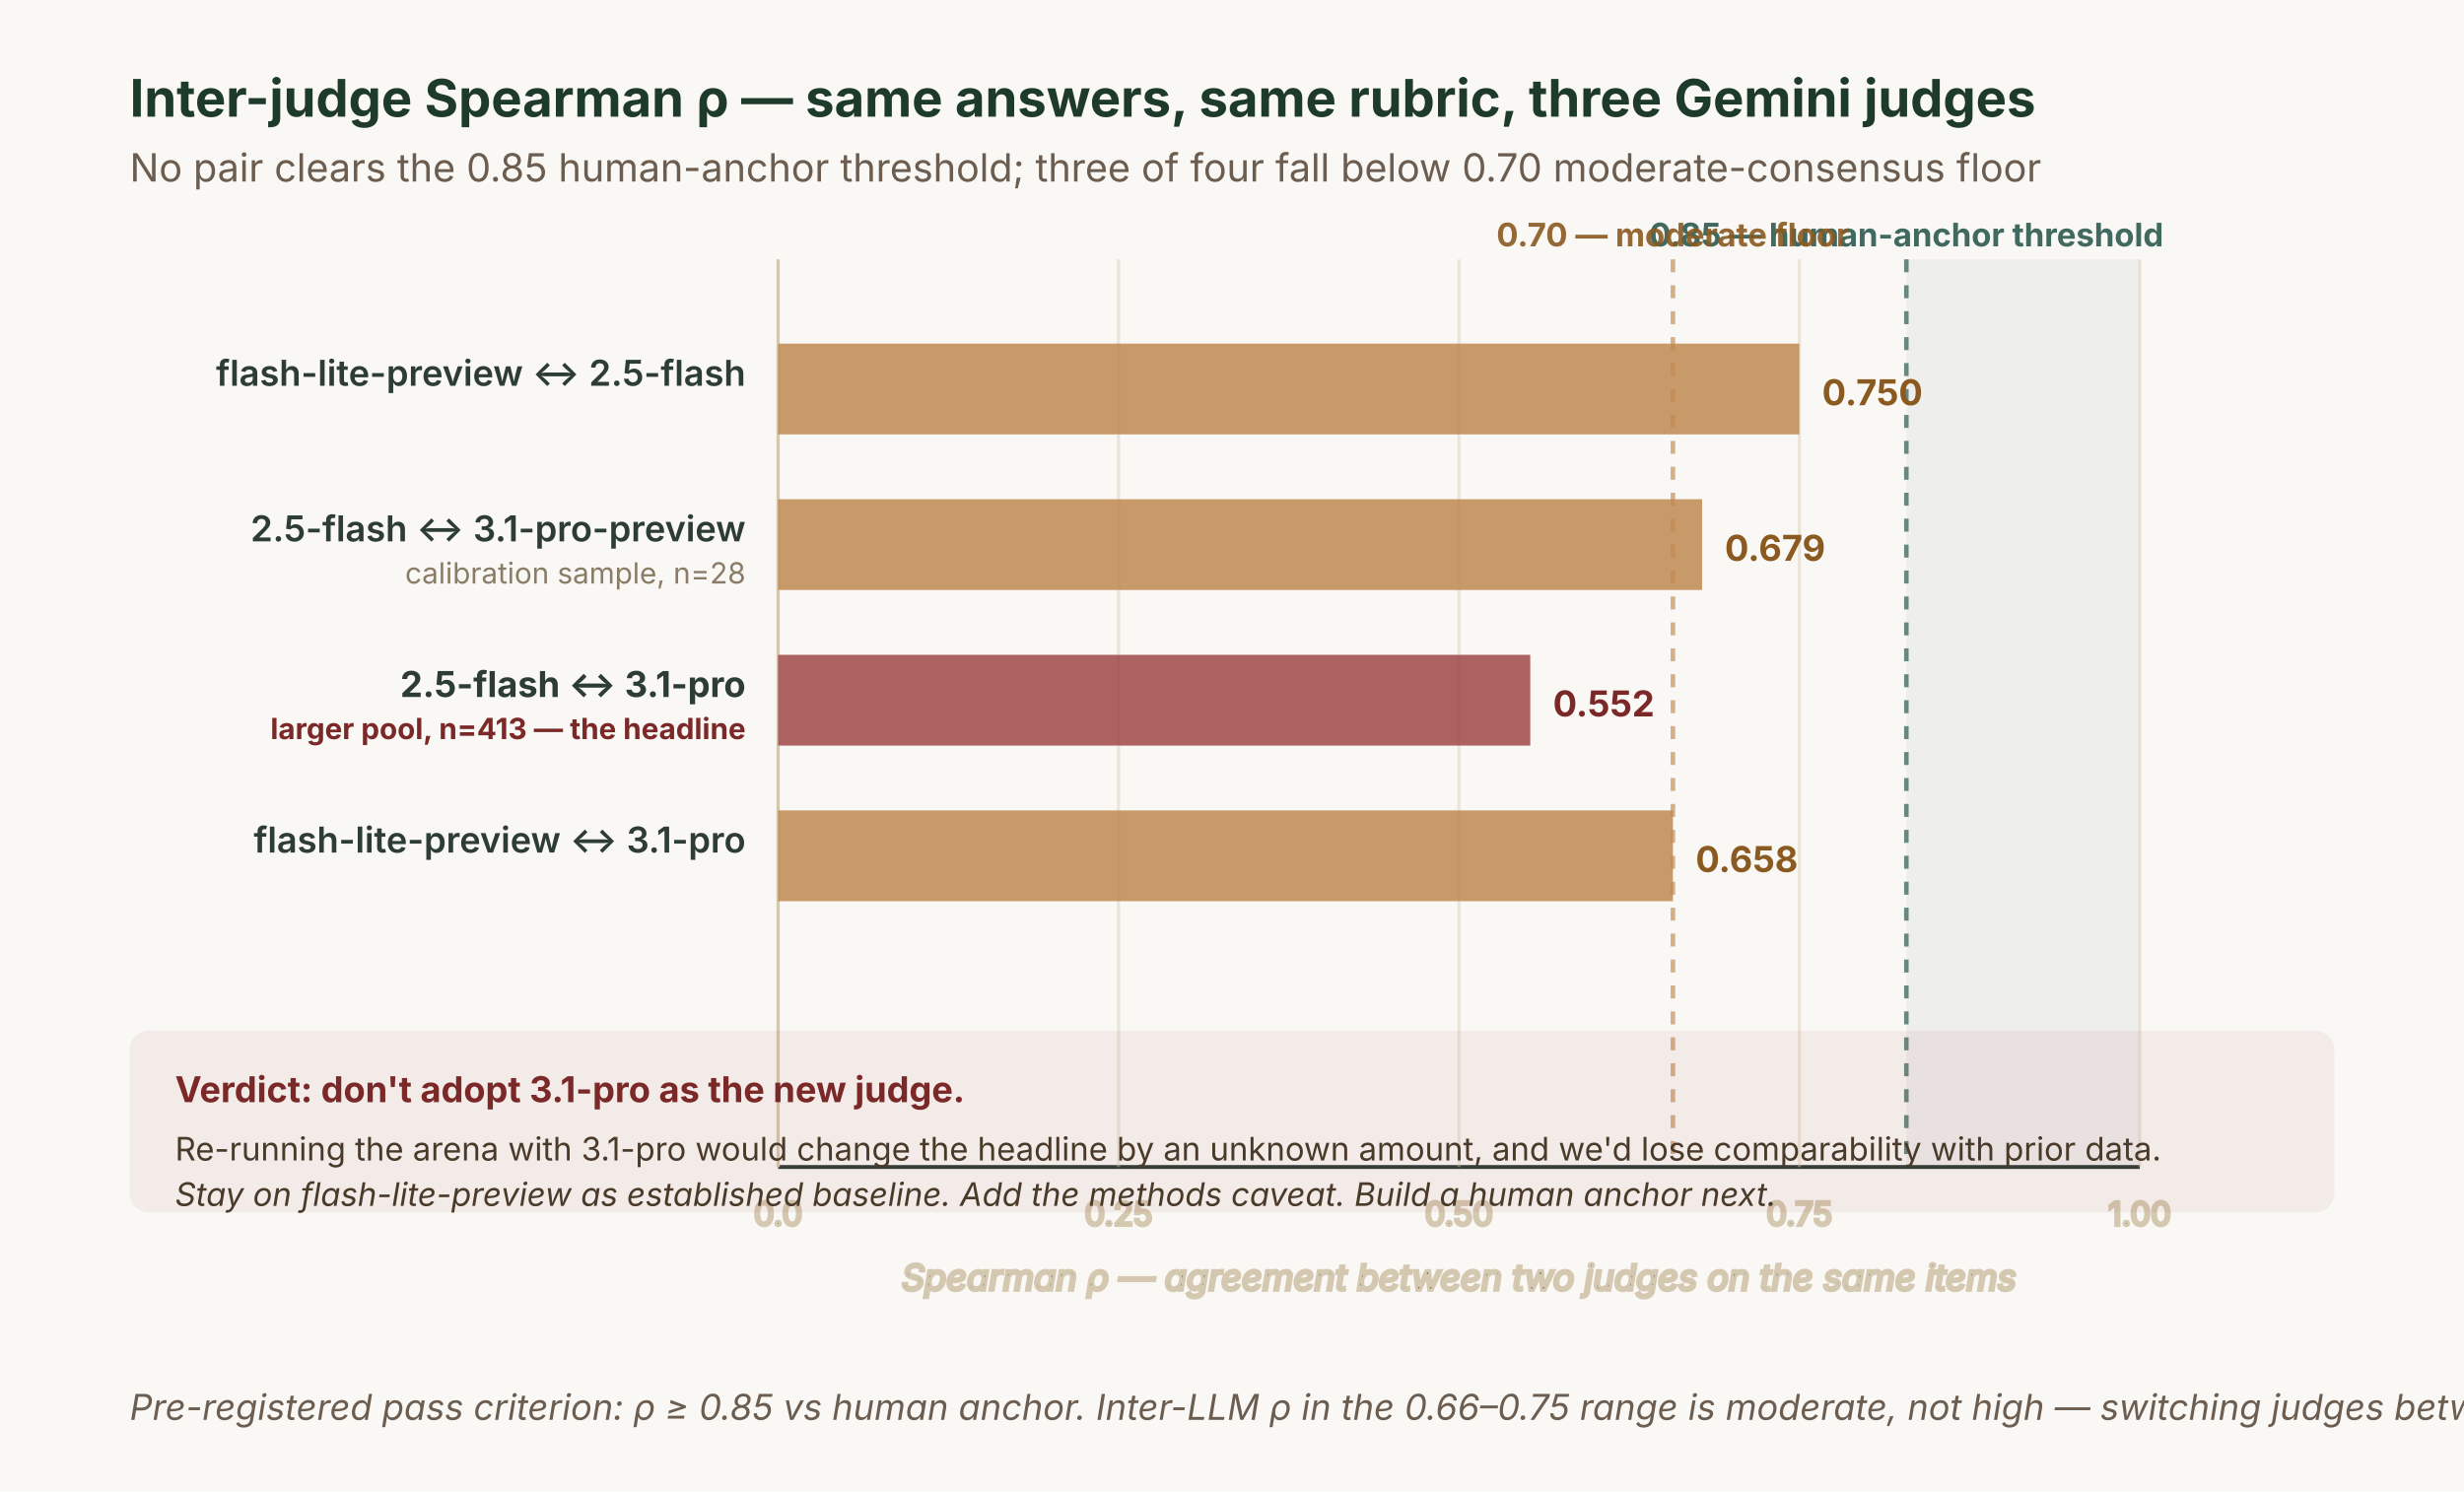
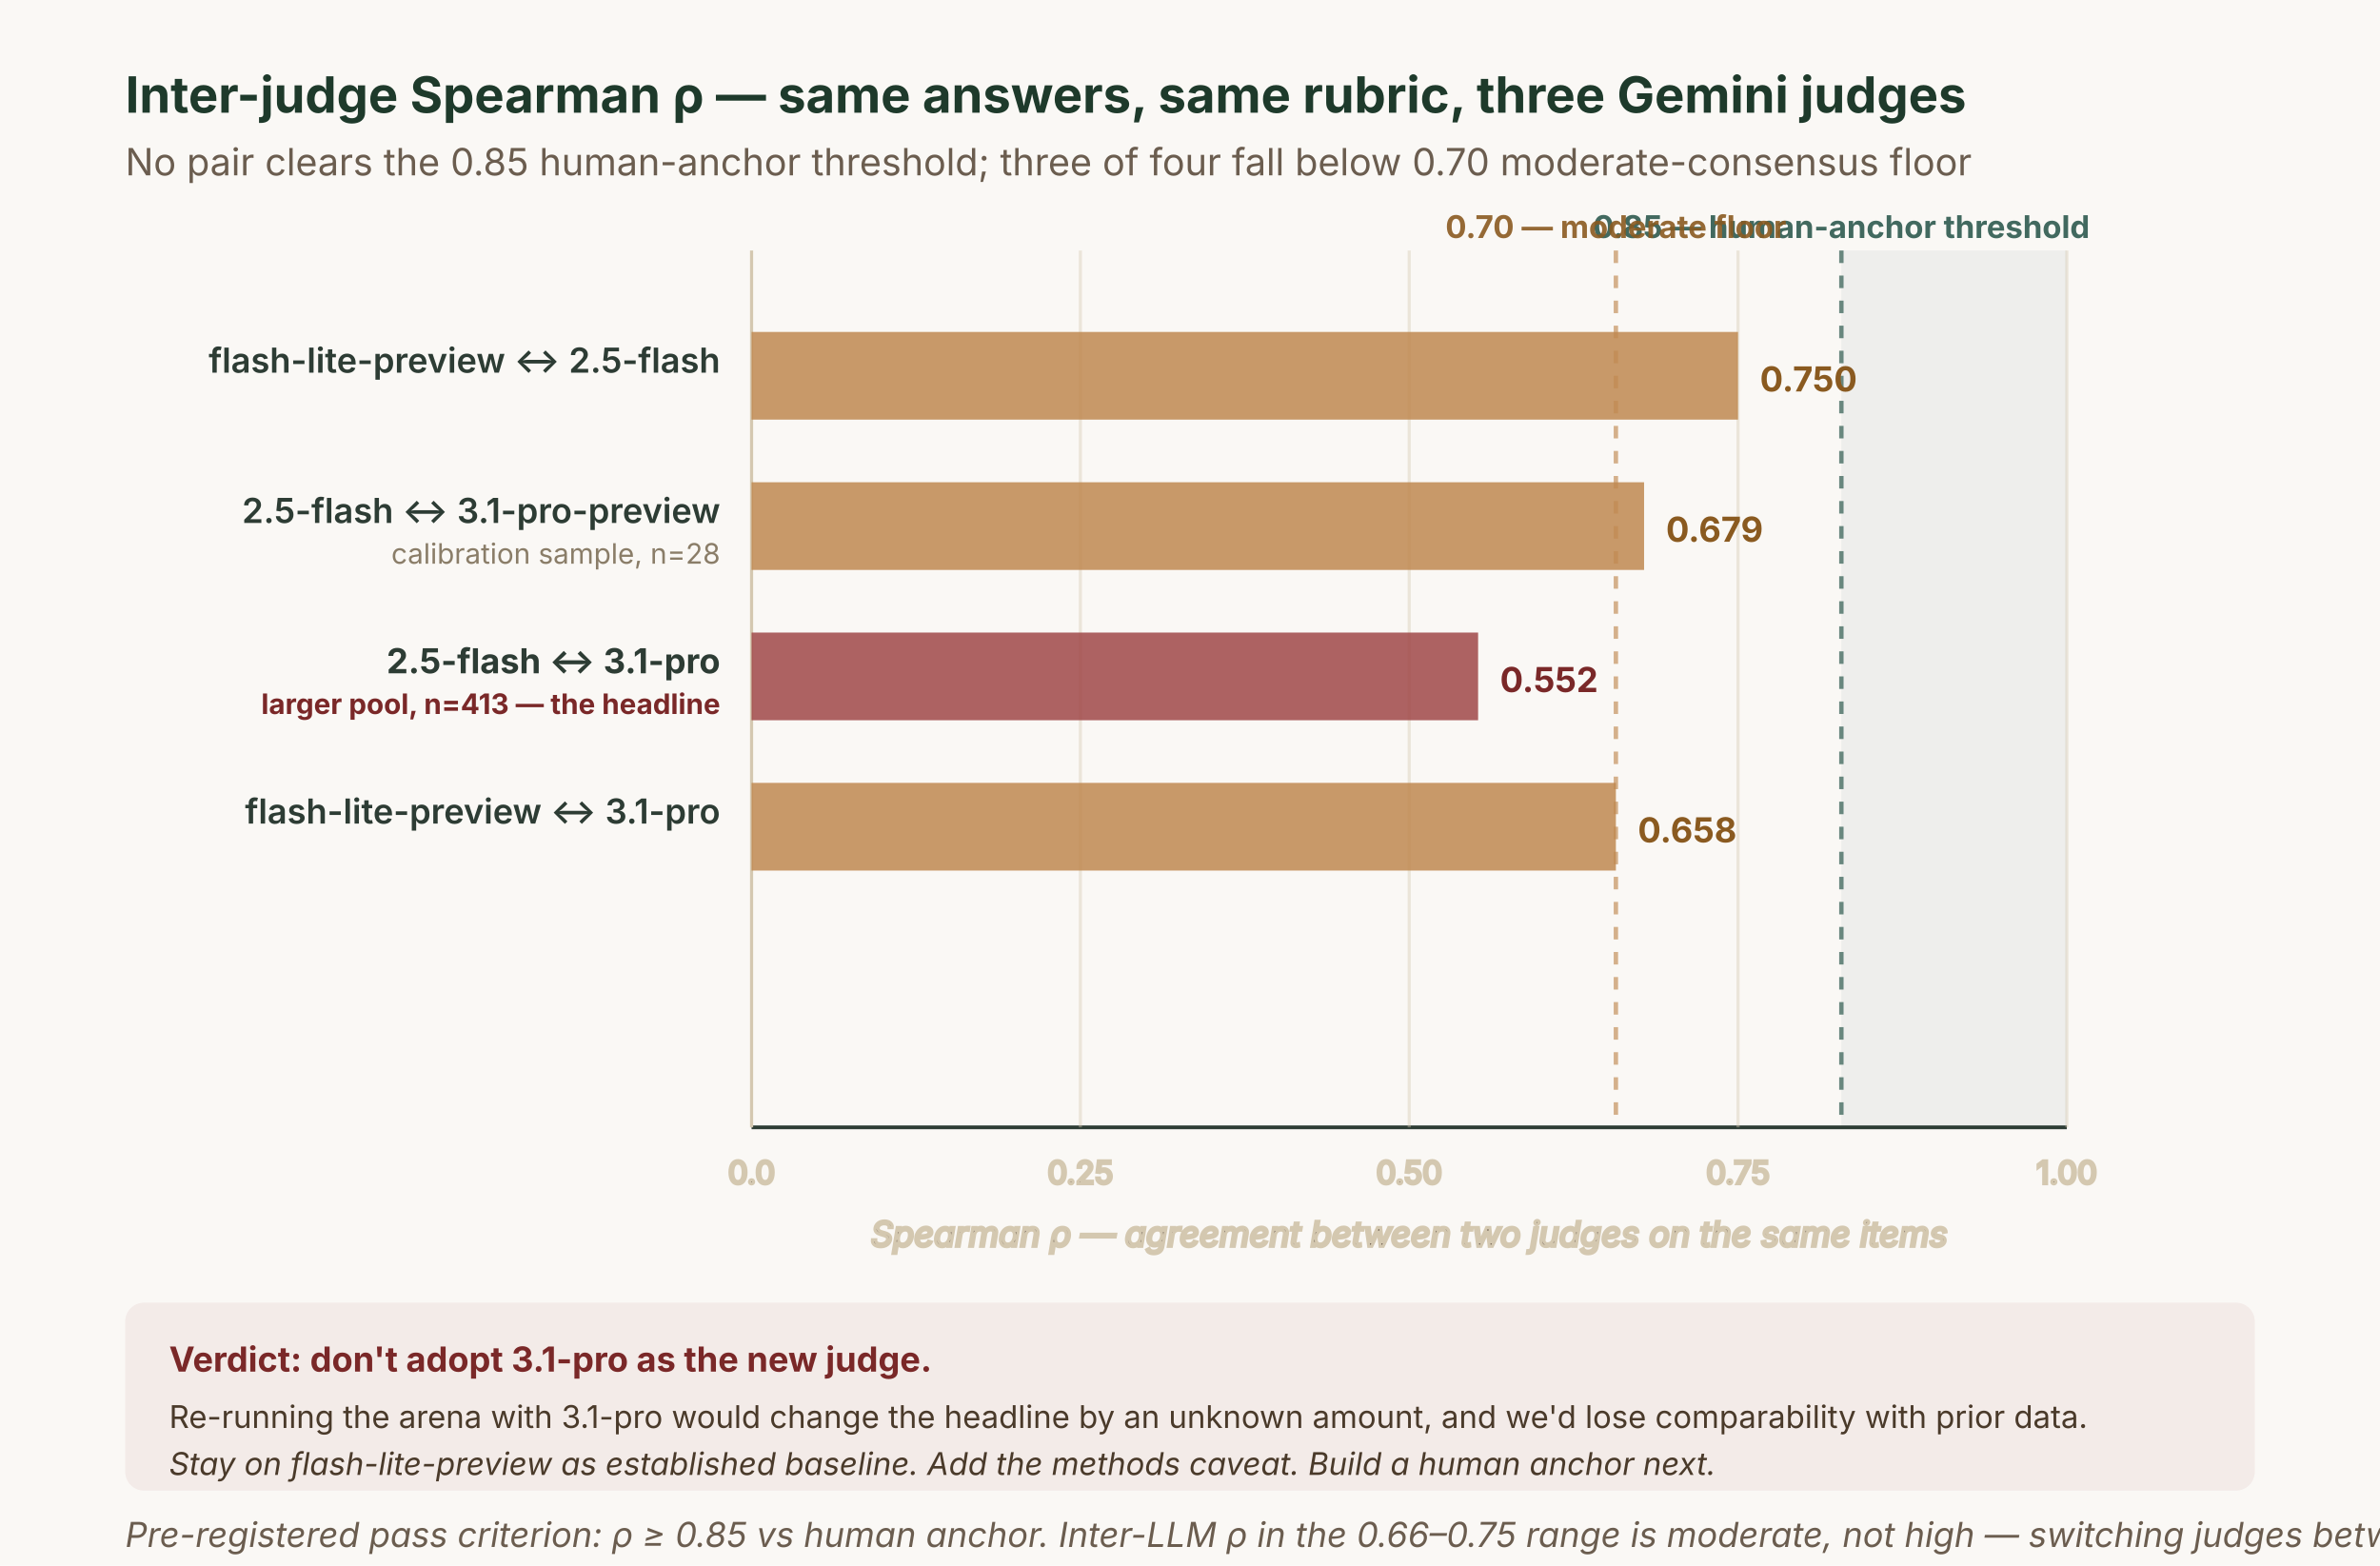
- <svg xmlns="http://www.w3.org/2000/svg" viewBox="0 0 760 460" font-family="'DM Sans', -apple-system, sans-serif" role="img" aria-label="Bar chart of pairwise Spearman ρ between three Gemini judges scoring the same answers under the same rubric. gemini-2.5-flash vs gemini-3.1-pro-preview ρ=0.679 (n=28). gemini-2.5-flash vs gemini-3.1-pro on the larger 415-item pool ρ=0.552. flash-lite-preview vs gemini-2.5-flash ρ=0.750. flash-lite-preview vs gemini-3.1-pro-preview ρ=0.658. All four pairs land below the 0.85 threshold we use for human-anchored judge calibration; three of the four also land below the 0.70 moderate-consensus floor, marked with a dashed amber line.">
-   <rect width="760" height="460" fill="#faf8f5" />
+ <svg xmlns="http://www.w3.org/2000/svg" viewBox="0 0 760 500" font-family="'DM Sans', -apple-system, sans-serif" role="img" aria-label="Bar chart of pairwise Spearman ρ between three Gemini judges scoring the same answers under the same rubric. gemini-2.5-flash vs gemini-3.1-pro-preview ρ=0.679 (n=28). gemini-2.5-flash vs gemini-3.1-pro on the larger 415-item pool ρ=0.552. flash-lite-preview vs gemini-2.5-flash ρ=0.750. flash-lite-preview vs gemini-3.1-pro-preview ρ=0.658. All four pairs land below the 0.85 threshold we use for human-anchored judge calibration; three of the four also land below the 0.70 moderate-consensus floor, marked with a dashed amber line.">
+   <rect width="760" height="500" fill="#faf8f5" />
  <text x="40" y="36" font-size="16" font-weight="700" fill="#1e3a2b">Inter-judge Spearman ρ — same answers, same rubric, three Gemini judges</text>
  <text x="40" y="56" font-size="12" fill="#6b5d4f">No pair clears the 0.85 human-anchor threshold; three of four fall below 0.70 moderate-consensus floor</text>
  <g>
    <rect x="588" y="80" width="72" height="280" fill="#2d5a4f" opacity="0.06" />
    <line x1="588" y1="80" x2="588" y2="360" stroke="#2d5a4f" stroke-width="1.4" stroke-dasharray="4 4" opacity="0.7" />
    <text x="588" y="76" font-size="10" fill="#2d5a4f" text-anchor="middle" font-weight="700" opacity="0.9">0.85 — human-anchor threshold</text>
    <line x1="516" y1="80" x2="516" y2="360" stroke="#c08850" stroke-width="1.4" stroke-dasharray="4 4" opacity="0.65" />
    <text x="516" y="76" font-size="10" fill="#8a5a20" text-anchor="middle" font-weight="700" opacity="0.9">0.70 — moderate floor</text>
  </g>
  <g stroke="#d4c8b0" stroke-width="1" font-size="10" fill="#8a7d68">
    <line x1="240" y1="360" x2="660" y2="360" stroke="#2d3c34" stroke-width="1.2" />
    <line x1="240" y1="80" x2="240" y2="360" />
    <line x1="345" y1="80" x2="345" y2="360" opacity="0.4" />
    <line x1="450" y1="80" x2="450" y2="360" opacity="0.4" />
    <line x1="555" y1="80" x2="555" y2="360" opacity="0.4" />
    <line x1="660" y1="80" x2="660" y2="360" opacity="0.4" />
    <text x="240" y="378" text-anchor="middle">0.0</text>
    <text x="345" y="378" text-anchor="middle">0.25</text>
    <text x="450" y="378" text-anchor="middle">0.50</text>
    <text x="555" y="378" text-anchor="middle">0.75</text>
    <text x="660" y="378" text-anchor="middle">1.00</text>
    <text x="450" y="398" text-anchor="middle" font-size="11" fill="#6b5d4f" font-style="italic">Spearman ρ — agreement between two judges on the same items</text>
  </g>
  <g font-size="11">
    <text x="230" y="119" text-anchor="end" fill="#2d3c34" font-weight="600">flash-lite-preview ↔ 2.5-flash</text>
    <rect x="240" y="106" width="315" height="28" fill="#c08850" opacity="0.85" />
    <text x="562" y="125" fill="#8a5a20" font-weight="700">0.750</text>
    <text x="230" y="167" text-anchor="end" fill="#2d3c34" font-weight="600">2.5-flash ↔ 3.1-pro-preview</text>
    <text x="230" y="180" text-anchor="end" fill="#8a7d68" font-size="9">calibration sample, n=28</text>
    <rect x="240" y="154" width="285" height="28" fill="#c08850" opacity="0.85" />
    <text x="532" y="173" fill="#8a5a20" font-weight="700">0.679</text>
    <text x="230" y="215" text-anchor="end" fill="#2d3c34" font-weight="700">2.5-flash ↔ 3.1-pro</text>
    <text x="230" y="228" text-anchor="end" fill="#7a2828" font-size="9" font-weight="700">larger pool, n=413 — the headline</text>
    <rect x="240" y="202" width="232" height="28" fill="#a04848" opacity="0.85" />
    <text x="479" y="221" fill="#7a2828" font-weight="700">0.552</text>
    <text x="230" y="263" text-anchor="end" fill="#2d3c34" font-weight="600">flash-lite-preview ↔ 3.1-pro</text>
    <rect x="240" y="250" width="276" height="28" fill="#c08850" opacity="0.85" />
    <text x="523" y="269" fill="#8a5a20" font-weight="700">0.658</text>
  </g>
-   <g transform="translate(40, 318)">
-     <rect x="0" y="0" width="680" height="56" rx="6" fill="#a04848" opacity="0.08" />
+   <g transform="translate(40, 416)">
+     <rect x="0" y="0" width="680" height="60" rx="6" fill="#a04848" opacity="0.08" />
    <text x="14" y="22" font-size="11" font-weight="700" fill="#7a2828">Verdict: don't adopt 3.1-pro as the new judge.</text>
    <text x="14" y="40" font-size="10" fill="#4a3a2a">Re-running the arena with 3.1-pro would change the headline by an unknown amount, and we'd lose comparability with prior data.</text>
-     <text x="14" y="54" font-size="10" fill="#4a3a2a" font-style="italic">Stay on flash-lite-preview as established baseline. Add the methods caveat. Build a human anchor next.</text>
+     <text x="14" y="55" font-size="10" fill="#4a3a2a" font-style="italic">Stay on flash-lite-preview as established baseline. Add the methods caveat. Build a human anchor next.</text>
  </g>
-   <text x="40" y="438" font-size="11" fill="#6b5d4f" font-style="italic">Pre-registered pass criterion: ρ ≥ 0.85 vs human anchor. Inter-LLM ρ in the 0.66–0.75 range is moderate, not high — switching judges between arena runs is methodologically invalid.</text>
+   <text x="40" y="494" font-size="11" fill="#6b5d4f" font-style="italic">Pre-registered pass criterion: ρ ≥ 0.85 vs human anchor. Inter-LLM ρ in the 0.66–0.75 range is moderate, not high — switching judges between arena runs is methodologically invalid.</text>
</svg>
